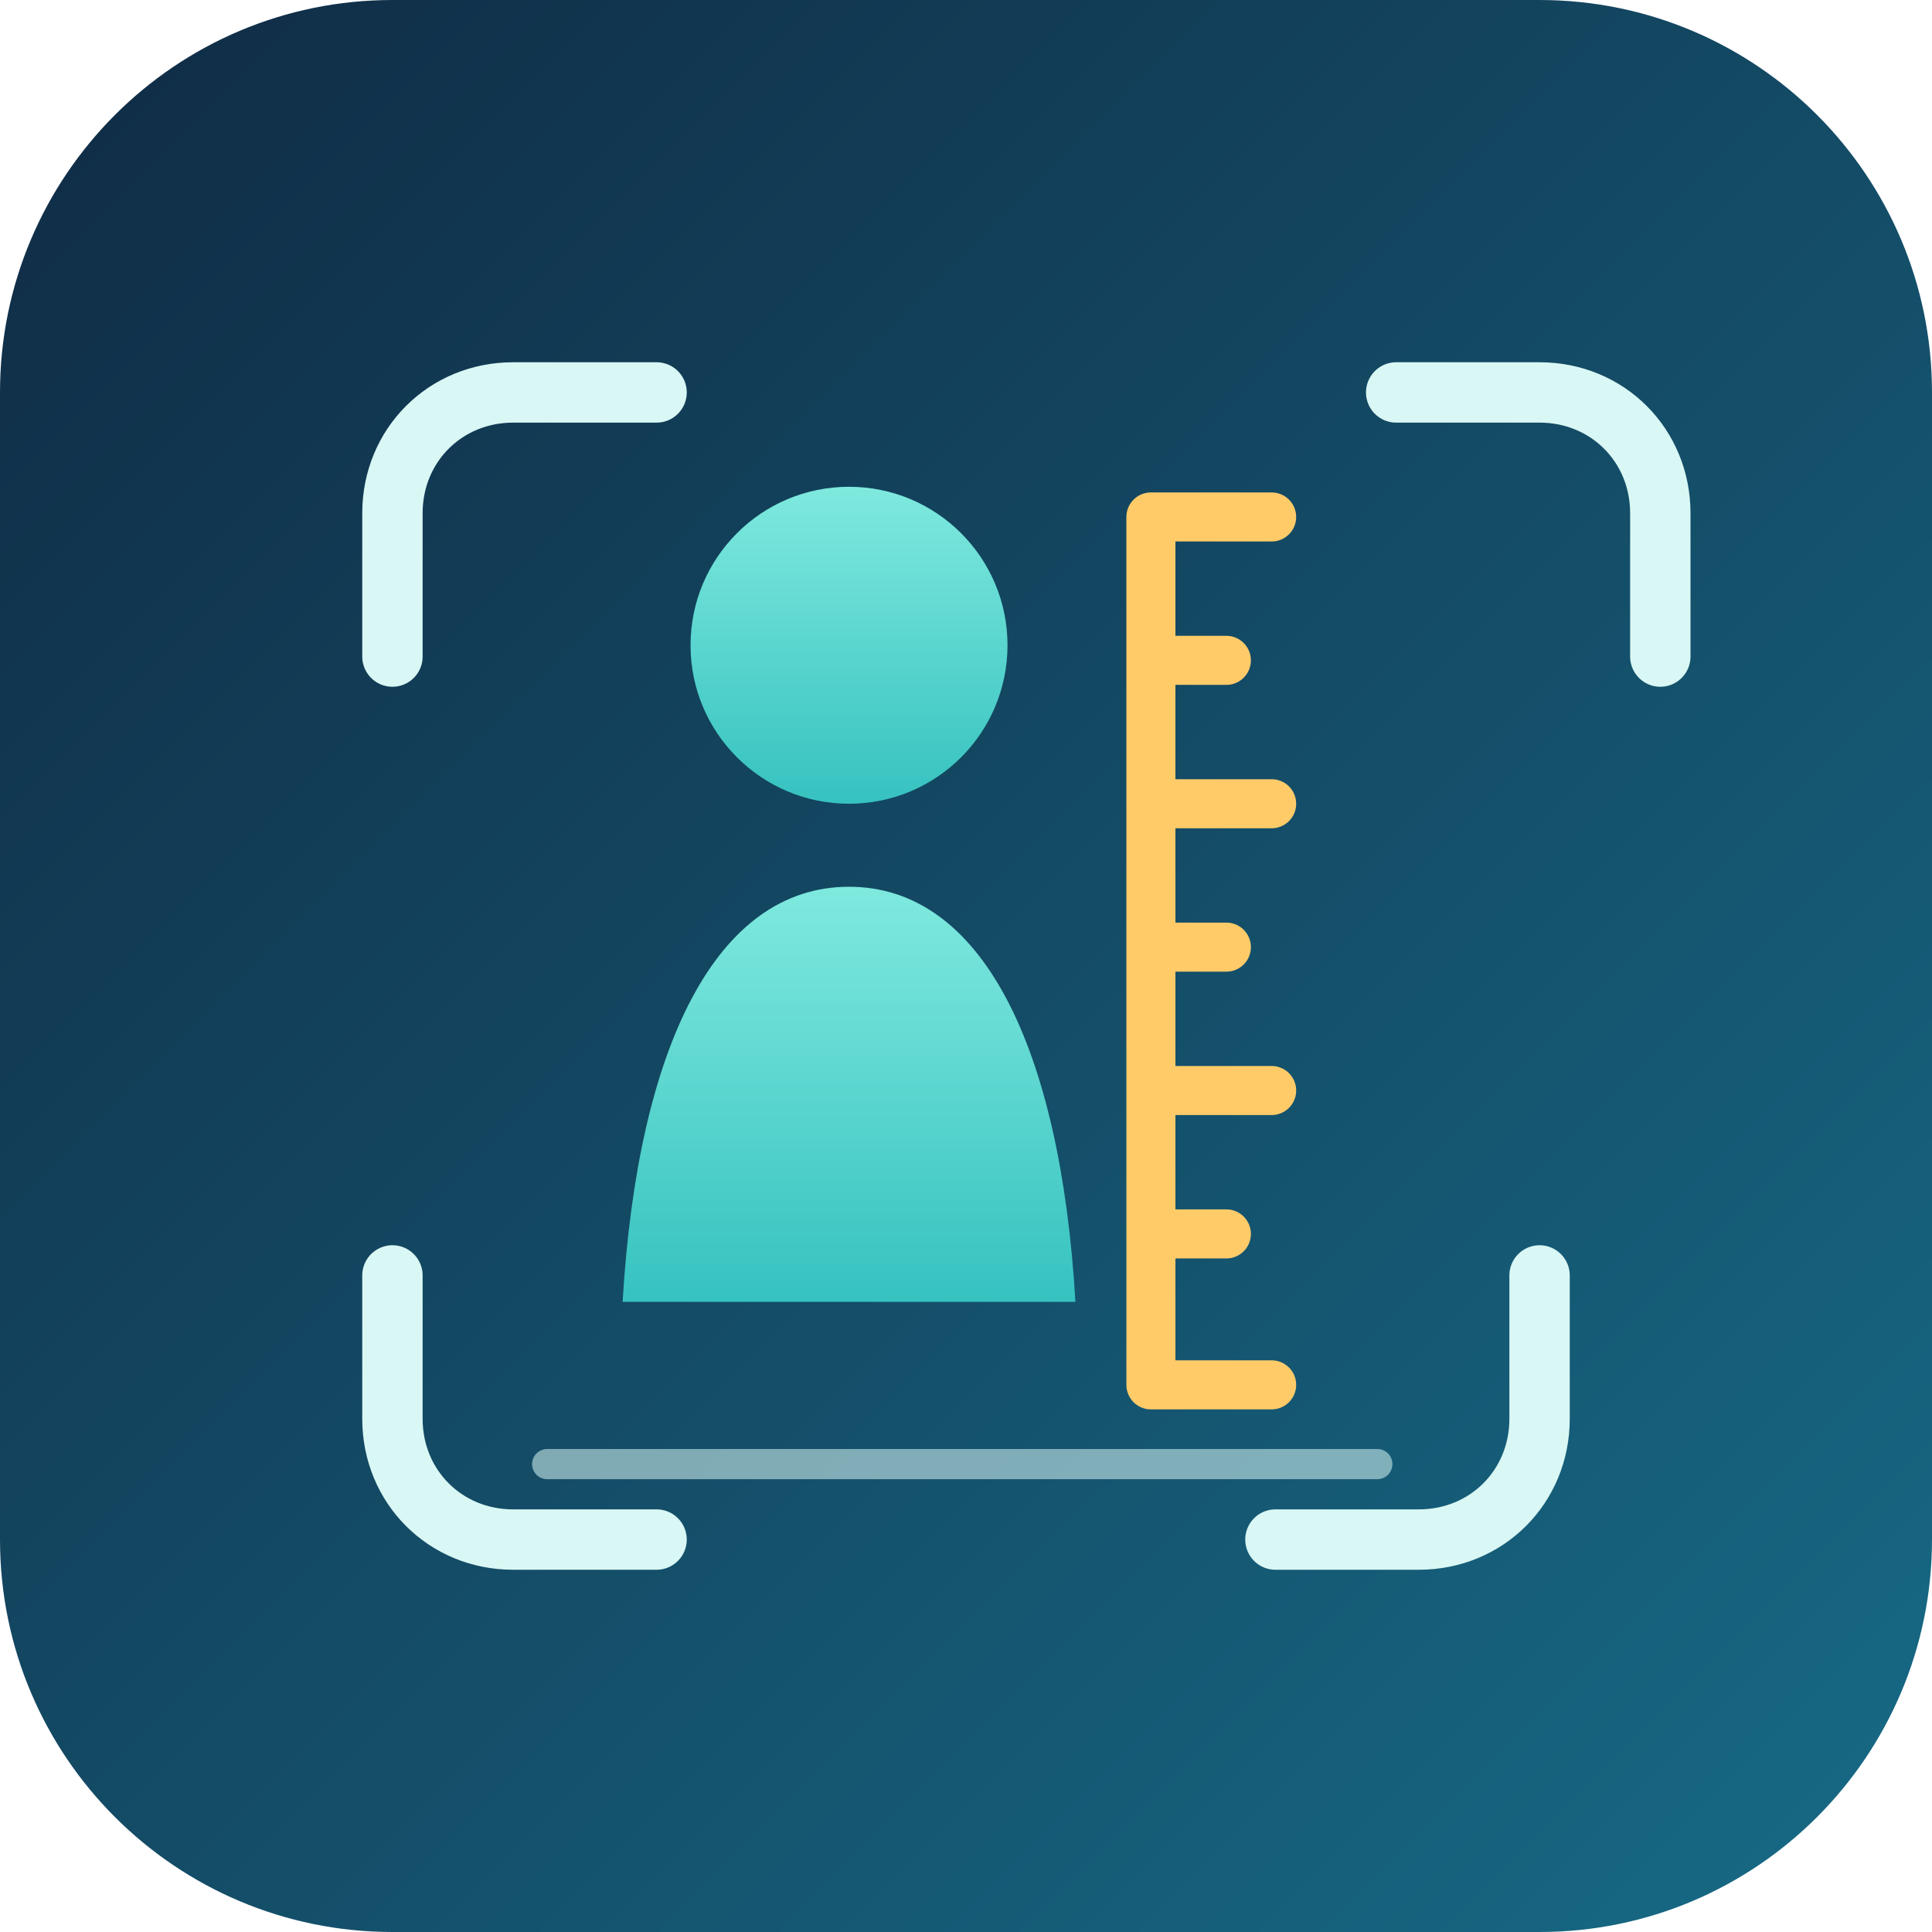
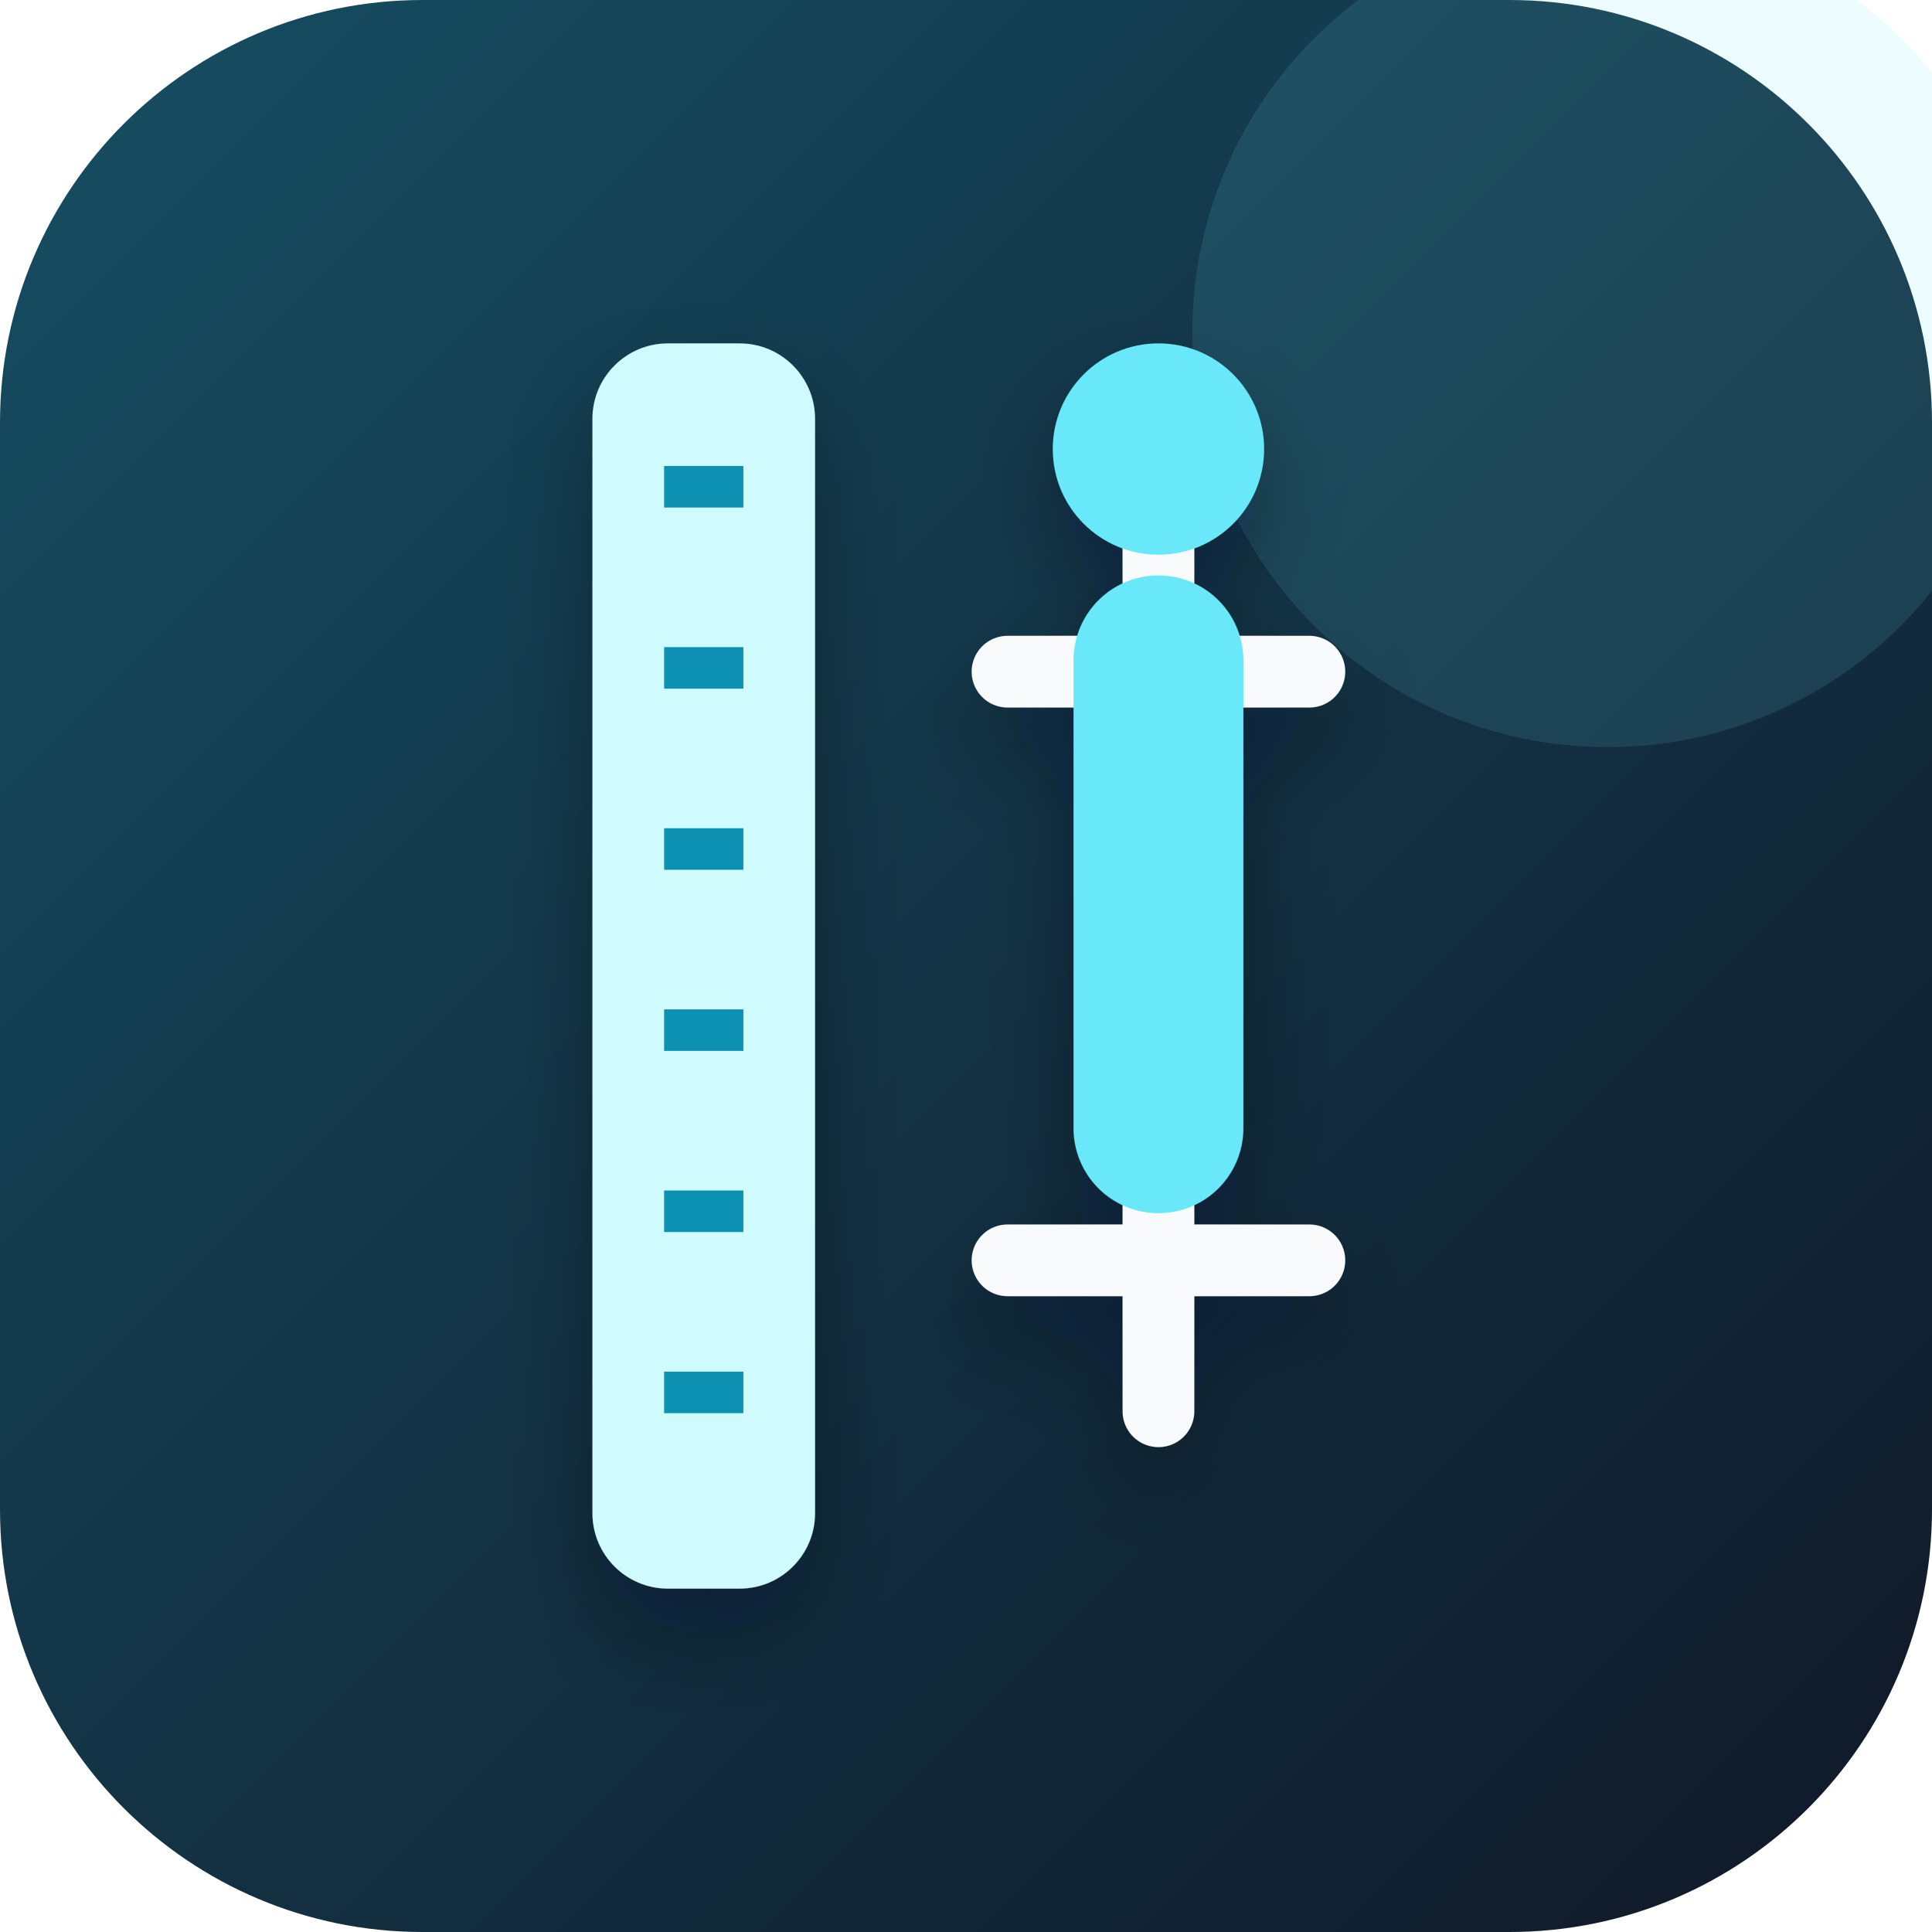
- <svg xmlns="http://www.w3.org/2000/svg" viewBox="0 0 512 512" role="img" aria-labelledby="title description">
+ <svg xmlns="http://www.w3.org/2000/svg" viewBox="0 0 512 512">
  <defs>
-     <linearGradient id="background" x1="0" y1="0" x2="1" y2="1">
-       <stop offset="0" stop-color="#102A43" />
-       <stop offset="1" stop-color="#176B87" />
+     <linearGradient id="g" x1="0" y1="0" x2="1" y2="1">
+       <stop stop-color="#164e63" />
+       <stop offset="1" stop-color="#101827" />
    </linearGradient>
-     <linearGradient id="accent" x1="0" y1="0" x2="0" y2="1">
-       <stop offset="0" stop-color="#7FE9DE" />
-       <stop offset="1" stop-color="#36C2C0" />
-     </linearGradient>
+     <filter id="s" x="-30%" y="-30%" width="160%" height="160%">
+       <feDropShadow dx="0" dy="12" stdDeviation="12" flood-color="#020617" flood-opacity=".34" />
+     </filter>
  </defs>
-   <rect width="512" height="512" rx="104" fill="url(#background)" />
-   <path d="M104 174v-38c0-18 14-32 32-32h38M370 104h38c18 0 32 14 32 32v38M408 338v38c0 18-14 32-32 32h-38M174 408h-38c-18 0-32-14-32-32v-38" fill="none" stroke="#D9F7F4" stroke-width="16" stroke-linecap="round" />
-   <circle cx="225" cy="171" r="42" fill="url(#accent)" />
-   <path d="M165 345c4-68 25-110 60-110s56 42 60 110" fill="url(#accent)" />
-   <path d="M305 137v230M305 137h32M305 175h20M305 213h32M305 251h20M305 289h32M305 327h20M305 367h32" fill="none" stroke="#FFCB69" stroke-width="13" stroke-linecap="round" />
-   <path d="M145 388h220" stroke="#D9F7F4" stroke-opacity=".55" stroke-width="8" stroke-linecap="round" />
+   <rect width="512" height="512" rx="112" fill="url(#g)" />
+   <circle cx="426" cy="88" r="110" fill="#67e8f9" opacity=".12" />
+   <g filter="url(#s)">
+     <rect x="157" y="91" width="59" height="330" rx="20" fill="#cffafe" />
+     <path d="M176 129h21M176 177h21M176 225h21M176 273h21M176 321h21M176 369h21" stroke="#0891b2" stroke-width="11" />
+     <path d="M307 138v236M267 178h80M267 334h80" stroke="#f8fafc" stroke-width="19" stroke-linecap="round" />
+     <circle cx="307" cy="119" r="28" fill="#67e8f9" />
+     <path d="M307 175v124" stroke="#67e8f9" stroke-width="45" stroke-linecap="round" />
+   </g>
</svg>
